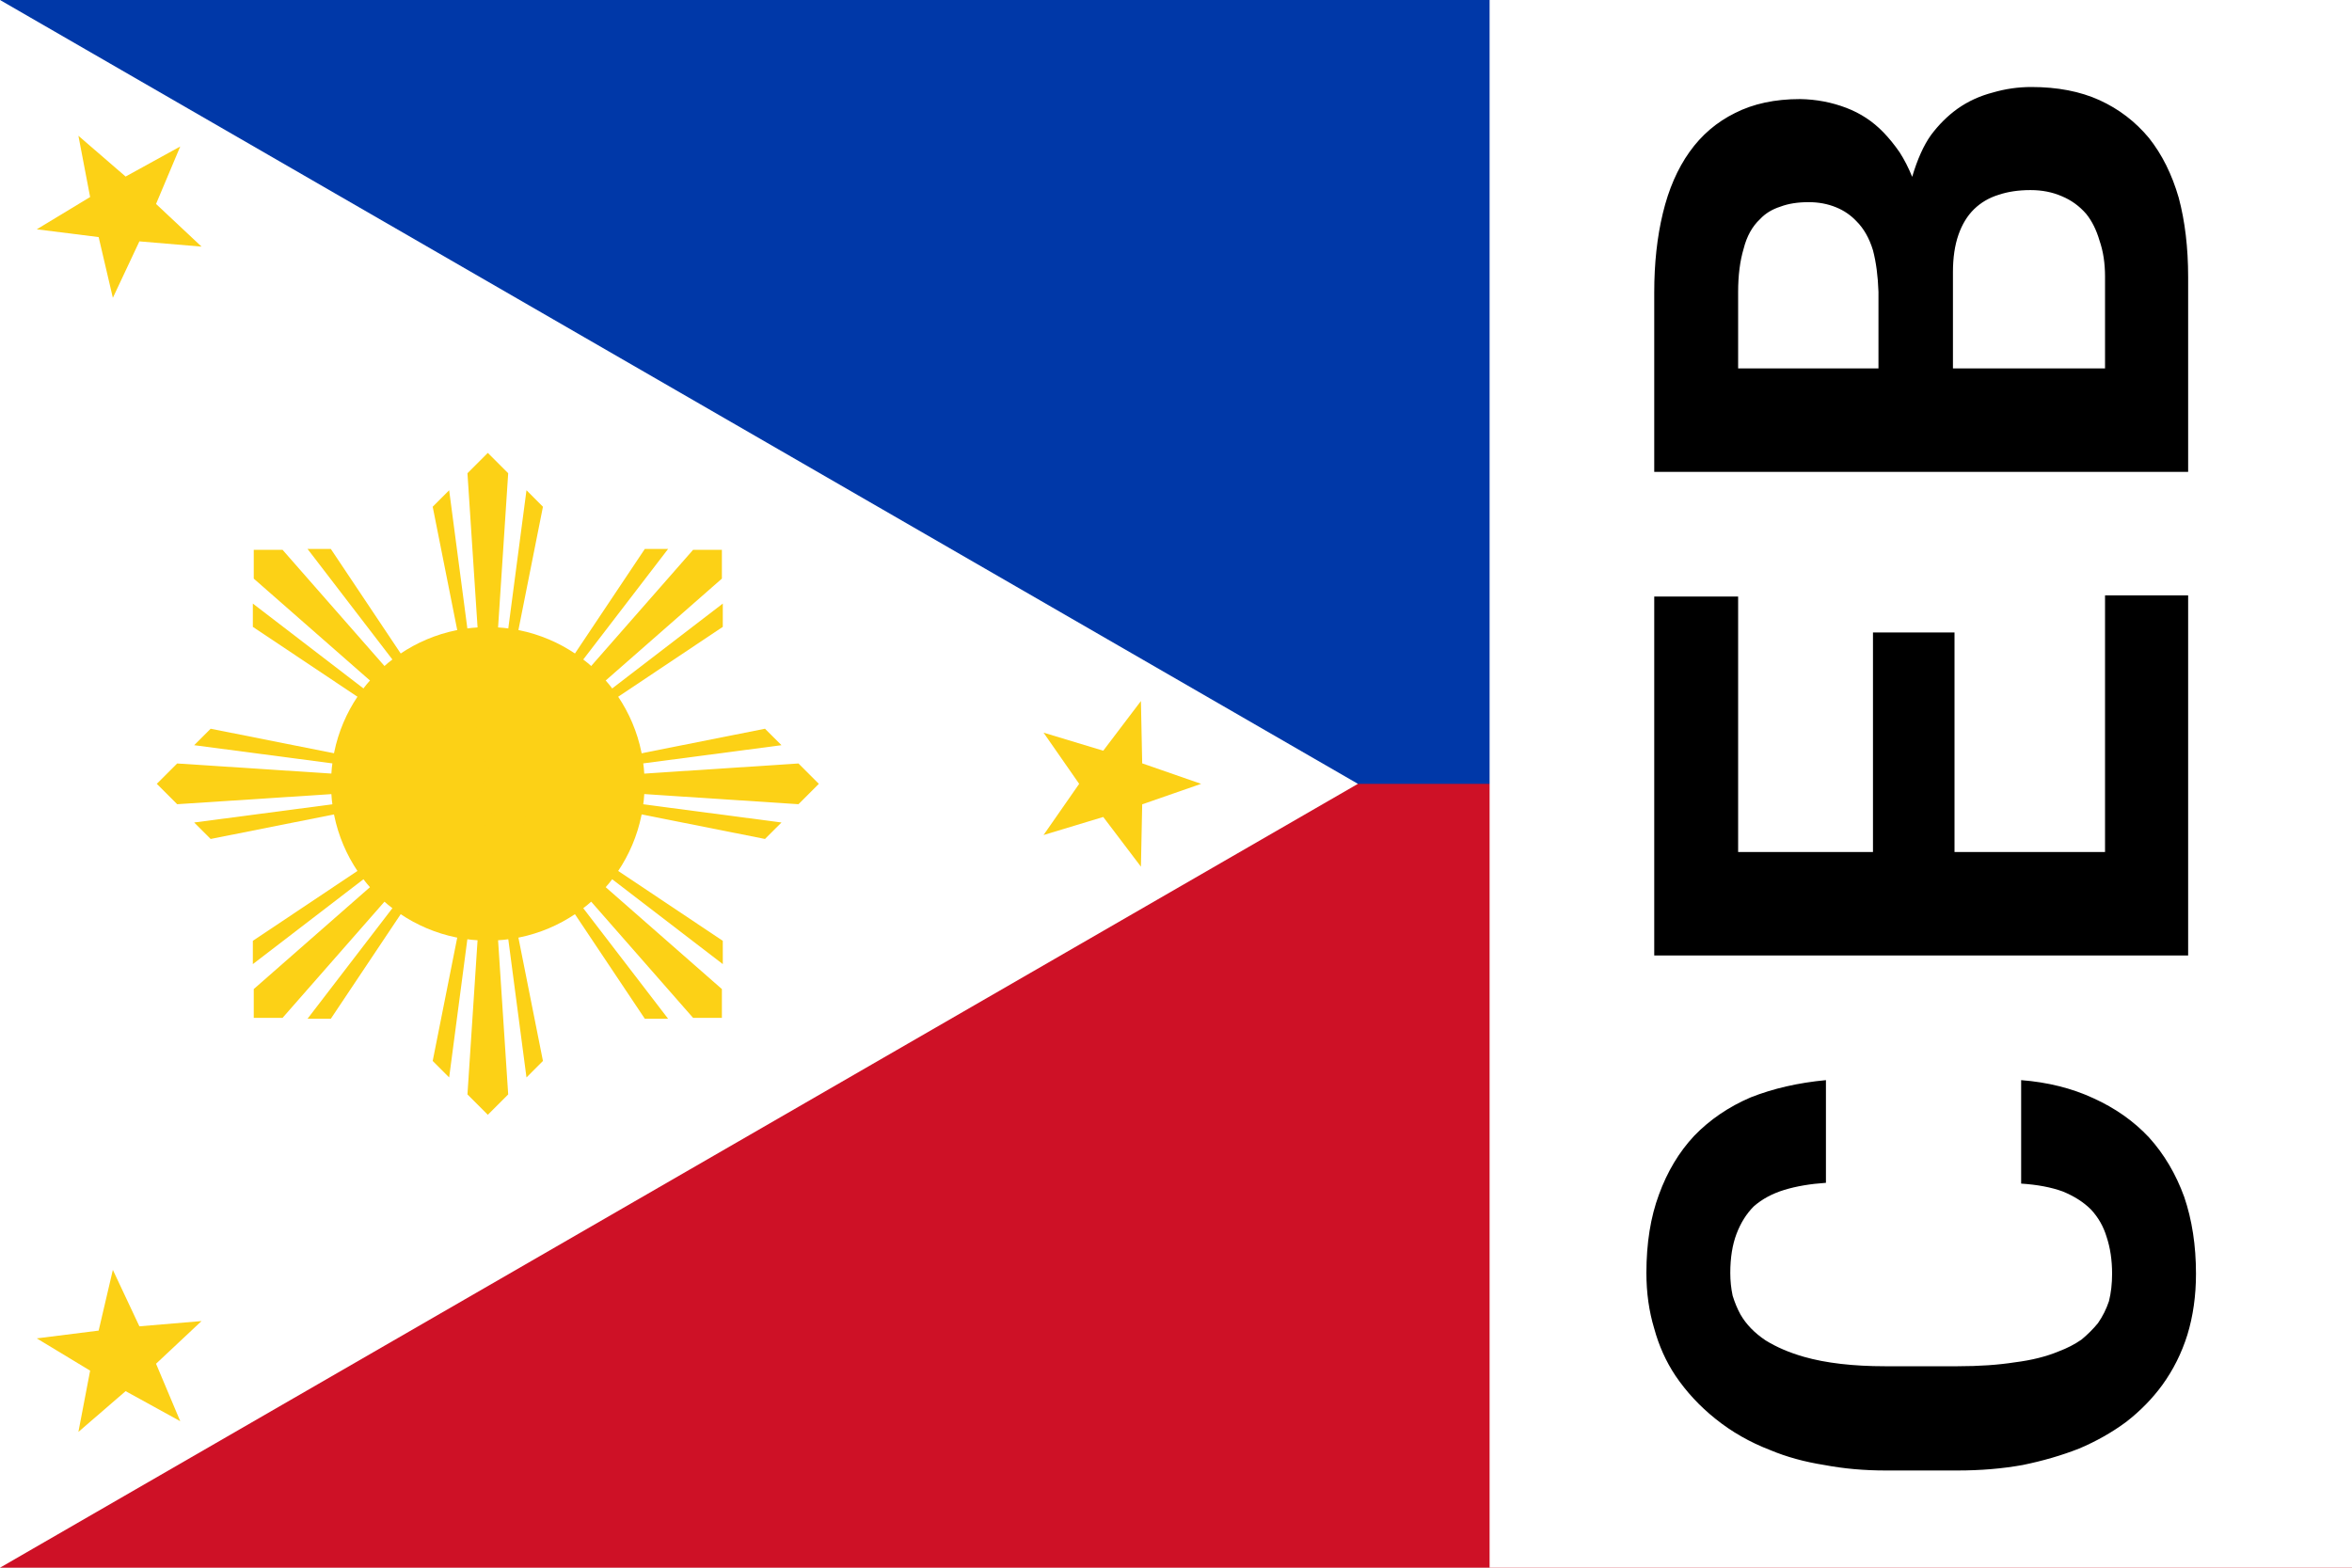
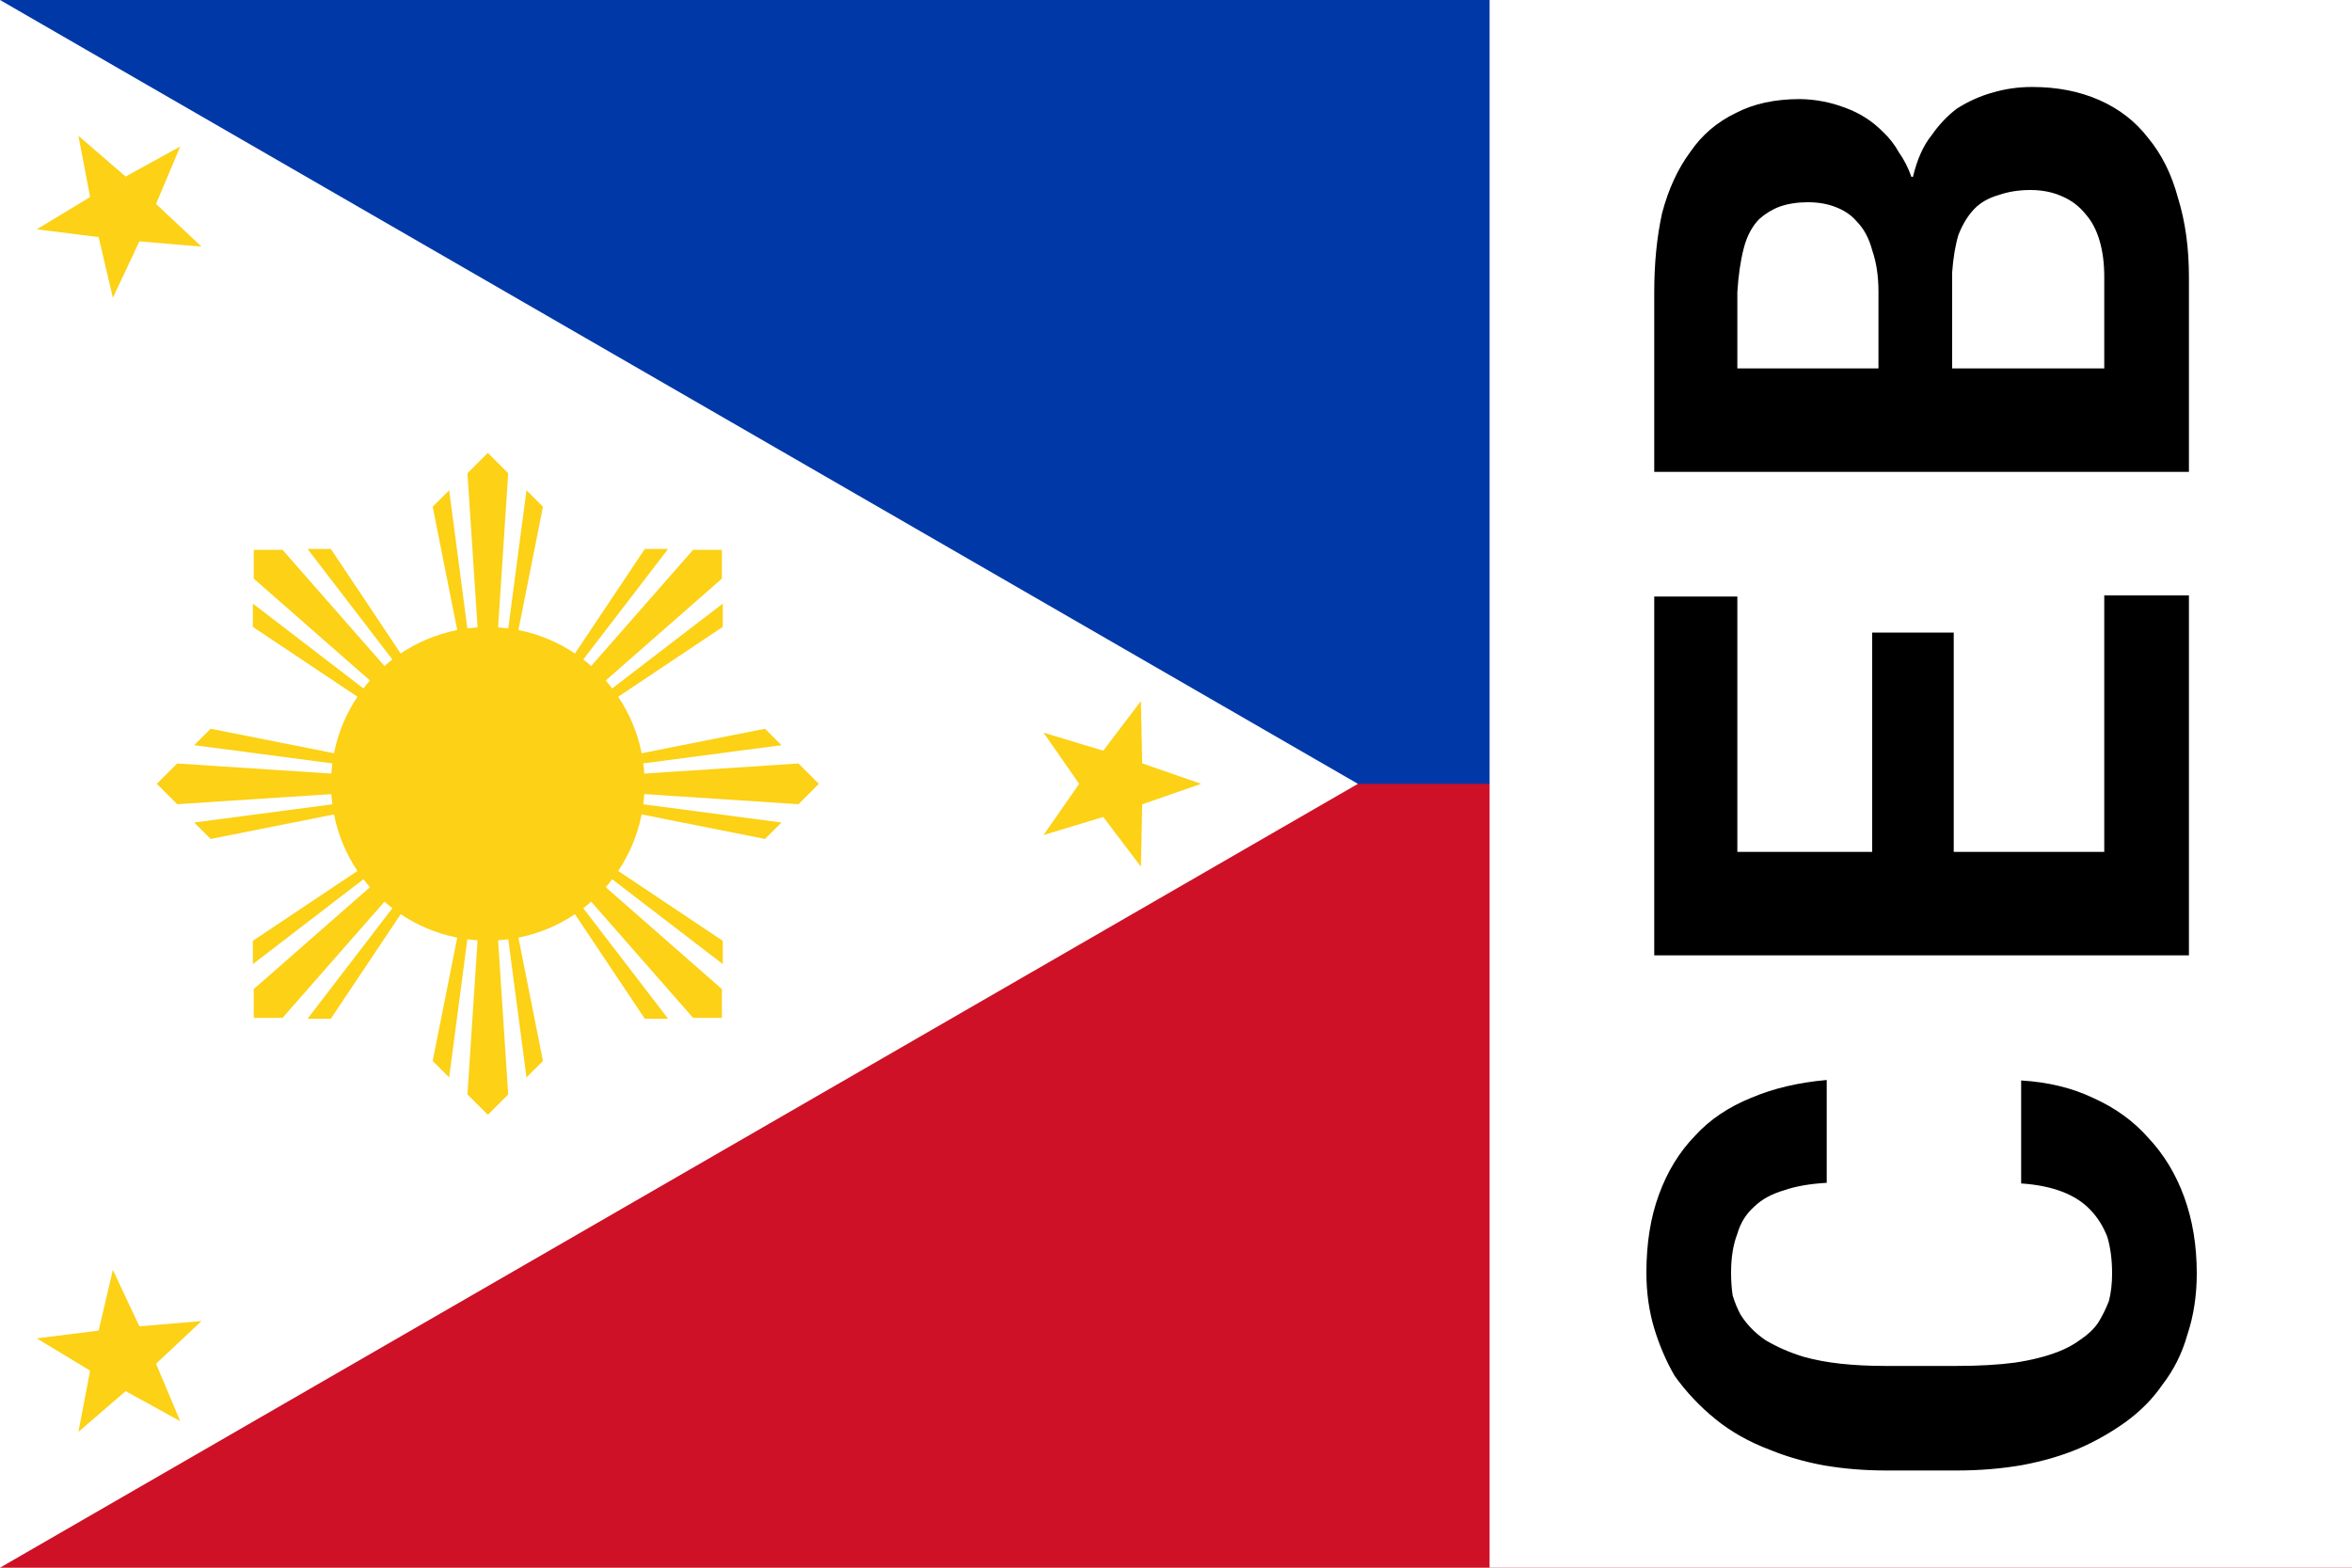
<svg xmlns="http://www.w3.org/2000/svg" xmlns:xlink="http://www.w3.org/1999/xlink" width="30" height="20">
  <symbol id="tgl" width="30" height="20" fill="#fcd116" viewBox="-28 -45 135 90">
    <path d="m-28-45h180V0L0 44z" fill="#0038a8" />
    <path d="m0 0h152v45H-28z" fill="#ce1126" />
    <path d="m49.942 0L-28 45v-90z" fill="#fff" />
    <circle r="9" />
    <g id="c">
      <g id="b">
        <path id="a" d="m0 0-3.164-15.909.945-.946zl-1.169-17.831L0-19l1.169 1.169zl2.219-16.855.945.946z" />
        <use transform="scale(-1)" xlink:href="#a" />
      </g>
      <use transform="rotate(90)" xlink:href="#b" />
    </g>
    <use transform="rotate(45)" xlink:href="#c" />
    <path id="d" d="m40.942 0-3.382 1.176-.073 3.579-2.163-2.853-3.427 1.037 2.045-2.939-2.045-2.939 3.427 1.037 2.163-2.853.073 3.579z" />
    <use transform="rotate(120,-2.019,0)" xlink:href="#d" />
    <use transform="rotate(240,-2.019,0)" xlink:href="#d" />
  </symbol>
  <use href="#tgl" />
  <path d="M19 0h11v20H19z" fill="#fff" />
-   <path transform="matrix(0 -.1.1 0 0 0)" d="m-137.8 257.8h-13.2q-.2 3.1-1 5.3-.9 2.2-2.3 3.6-1.5 1.4-3.5 2-2.1.7-4.7.7-1.9 0-3.5-.4-1.5-.5-2.8-1.4-1.1-.9-2.1-2.1-.9-1.3-1.5-2.9-1-2.4-1.4-5.6-.5-3.2-.5-7.3v-9.3q0-3 .3-5.6t.9-4.7q.8-2.8 2.1-4.9 1.4-2.1 3.3-3.2 1.1-.6 2.4-1 1.4-.3 2.9-.3 2.9 0 5 .8t3.5 2.2q1.4 1.6 2.1 3.9t.9 5.3h13.1q-.5-5.3-2.2-9.6-1.8-4.2-4.9-7.2-3.1-2.9-7.5-4.5-4.3-1.6-10-1.6-3.8 0-7.1 1-3.3.9-6 2.7-3.1 2.1-5.5 5.1-2.5 3.1-4 7-1.3 3.1-1.9 6.9-.7 3.7-.7 7.8v9.2q0 4.4.7 8.3.8 3.9 2.1 7.2 1.4 3.3 3.4 6 2.1 2.7 4.7 4.6 2.9 2.1 6.4 3.2 3.6 1.1 7.8 1.1 5.4 0 9.8-1.5 4.4-1.6 7.6-4.5 3.1-2.9 5-7.1 1.9-4.1 2.3-9.2zm57.11-8.5v-10.4h-28.01v-17.2h32.6v-10.7h-45.8v68.1h45.94v-10.6h-32.74v-19.2zm20.49 29.8h24.86q5.61 0 10.11-1.2 4.49-1.3 7.63-3.8 3.13-2.6 4.82-6.3 1.68-3.7 1.68-8.7 0-2.5-.7-4.9-.65-2.5-2.06-4.5-1.36-1.9-3.37-3.4-1.96-1.4-5.33-2.4 1.73-.7 3.13-1.6 1.45-1 2.58-2.1 2.06-2 3.09-4.7 1.07-2.8 1.12-5.9 0-4.8-1.78-8.3-1.73-3.5-4.96-5.8t-7.82-3.4q-4.54-1.1-10.11-1.1h-22.89zm13.2-30h12.27q2.76 0 4.77.7t3.28 2q1.26 1.3 1.82 3.1.61 1.8.61 4.1 0 2.2-.79 4-.75 1.8-2.25 3.1-1.36 1.1-3.42 1.7-2.01.7-4.59.7h-11.7zm0-9.5v-17.9h9.74q3.18 0 5.52.7 2.39.6 3.79 2.1 1.08 1 1.59 2.6.57 1.5.57 3.6 0 1.9-.66 3.5-.61 1.5-1.78 2.6-1.4 1.4-3.7 2.1-2.29.6-5.29.7z" />
+   <path transform="matrix(0 -.2.2 0 0 0)" d="m-68.92 128.9h-6.57q-.1 1.5-.52 2.6t-1.15 1.8q-.72.7-1.75 1.1-1.03.3-2.32.3-.96 0-1.75-.2-.78-.3-1.41-.7-.58-.4-1.05-1.1-.45-.6-.77-1.4-.47-1.2-.71-2.8-.21-1.6-.21-3.7v-4.6q0-1.5.14-2.8t.45-2.4q.4-1.3 1.05-2.4.68-1 1.64-1.6.56-.3 1.22-.5.68-.1 1.45-.1 1.45 0 2.48.4 1.05.3 1.75 1.1.68.7 1.03 1.9.38 1.1.47 2.7h6.56q-.24-2.7-1.13-4.8-.89-2.2-2.43-3.6-1.55-1.5-3.75-2.3-2.17-.8-4.98-.8-1.9 0-3.56.5-1.64.5-3.02 1.3-1.54 1.1-2.76 2.6t-1.97 3.5q-.65 1.6-.98 3.4-.33 1.9-.33 4v4.5q0 2.2.35 4.2.38 2 1.06 3.6.7 1.6 1.71 3 1.03 1.4 2.34 2.3 1.42 1.1 3.2 1.6 1.8.6 3.91.6 2.67 0 4.87-.8t3.79-2.3q1.59-1.4 2.53-3.5.96-2 1.12-4.6zm28.57-4.3v-5.2h-13.99v-8.6h16.29v-5.3h-22.89v34.1h22.96v-5.4h-16.36v-9.6zm10.25 15h12.43q2.81 0 5.05-.7 2.25-.6 3.819-1.9 1.568-1.2 2.41-3.1.843-1.9.843-4.3 0-1.3-.351-2.5-.328-1.2-1.03-2.3-.679-.9-1.685-1.6-.983-.8-2.666-1.2v-.1q.86-.3 1.566-.8.726-.4 1.287-1 1.03-1 1.545-2.4.538-1.4.562-2.9 0-2.4-.89-4.1-.866-1.8-2.481-2.9-1.619-1.2-3.909-1.8-2.27-.5-5.05-.5h-11.45zm6.6-15.1h6.13q1.38.1 2.39.4 1.01.4 1.64 1t.91 1.6q.31.9.31 2t-.4 2q-.38.9-1.13 1.5-.67.6-1.7.9-1.01.3-2.3.3h-5.85zm0-4.7v-9h4.87q1.59.1 2.76.4 1.19.3 1.9 1 .53.6.79 1.3.28.8.28 1.8t-.32 1.8q-.31.8-.89 1.3-.71.7-1.85 1-1.15.4-2.65.4z" />
</svg>
